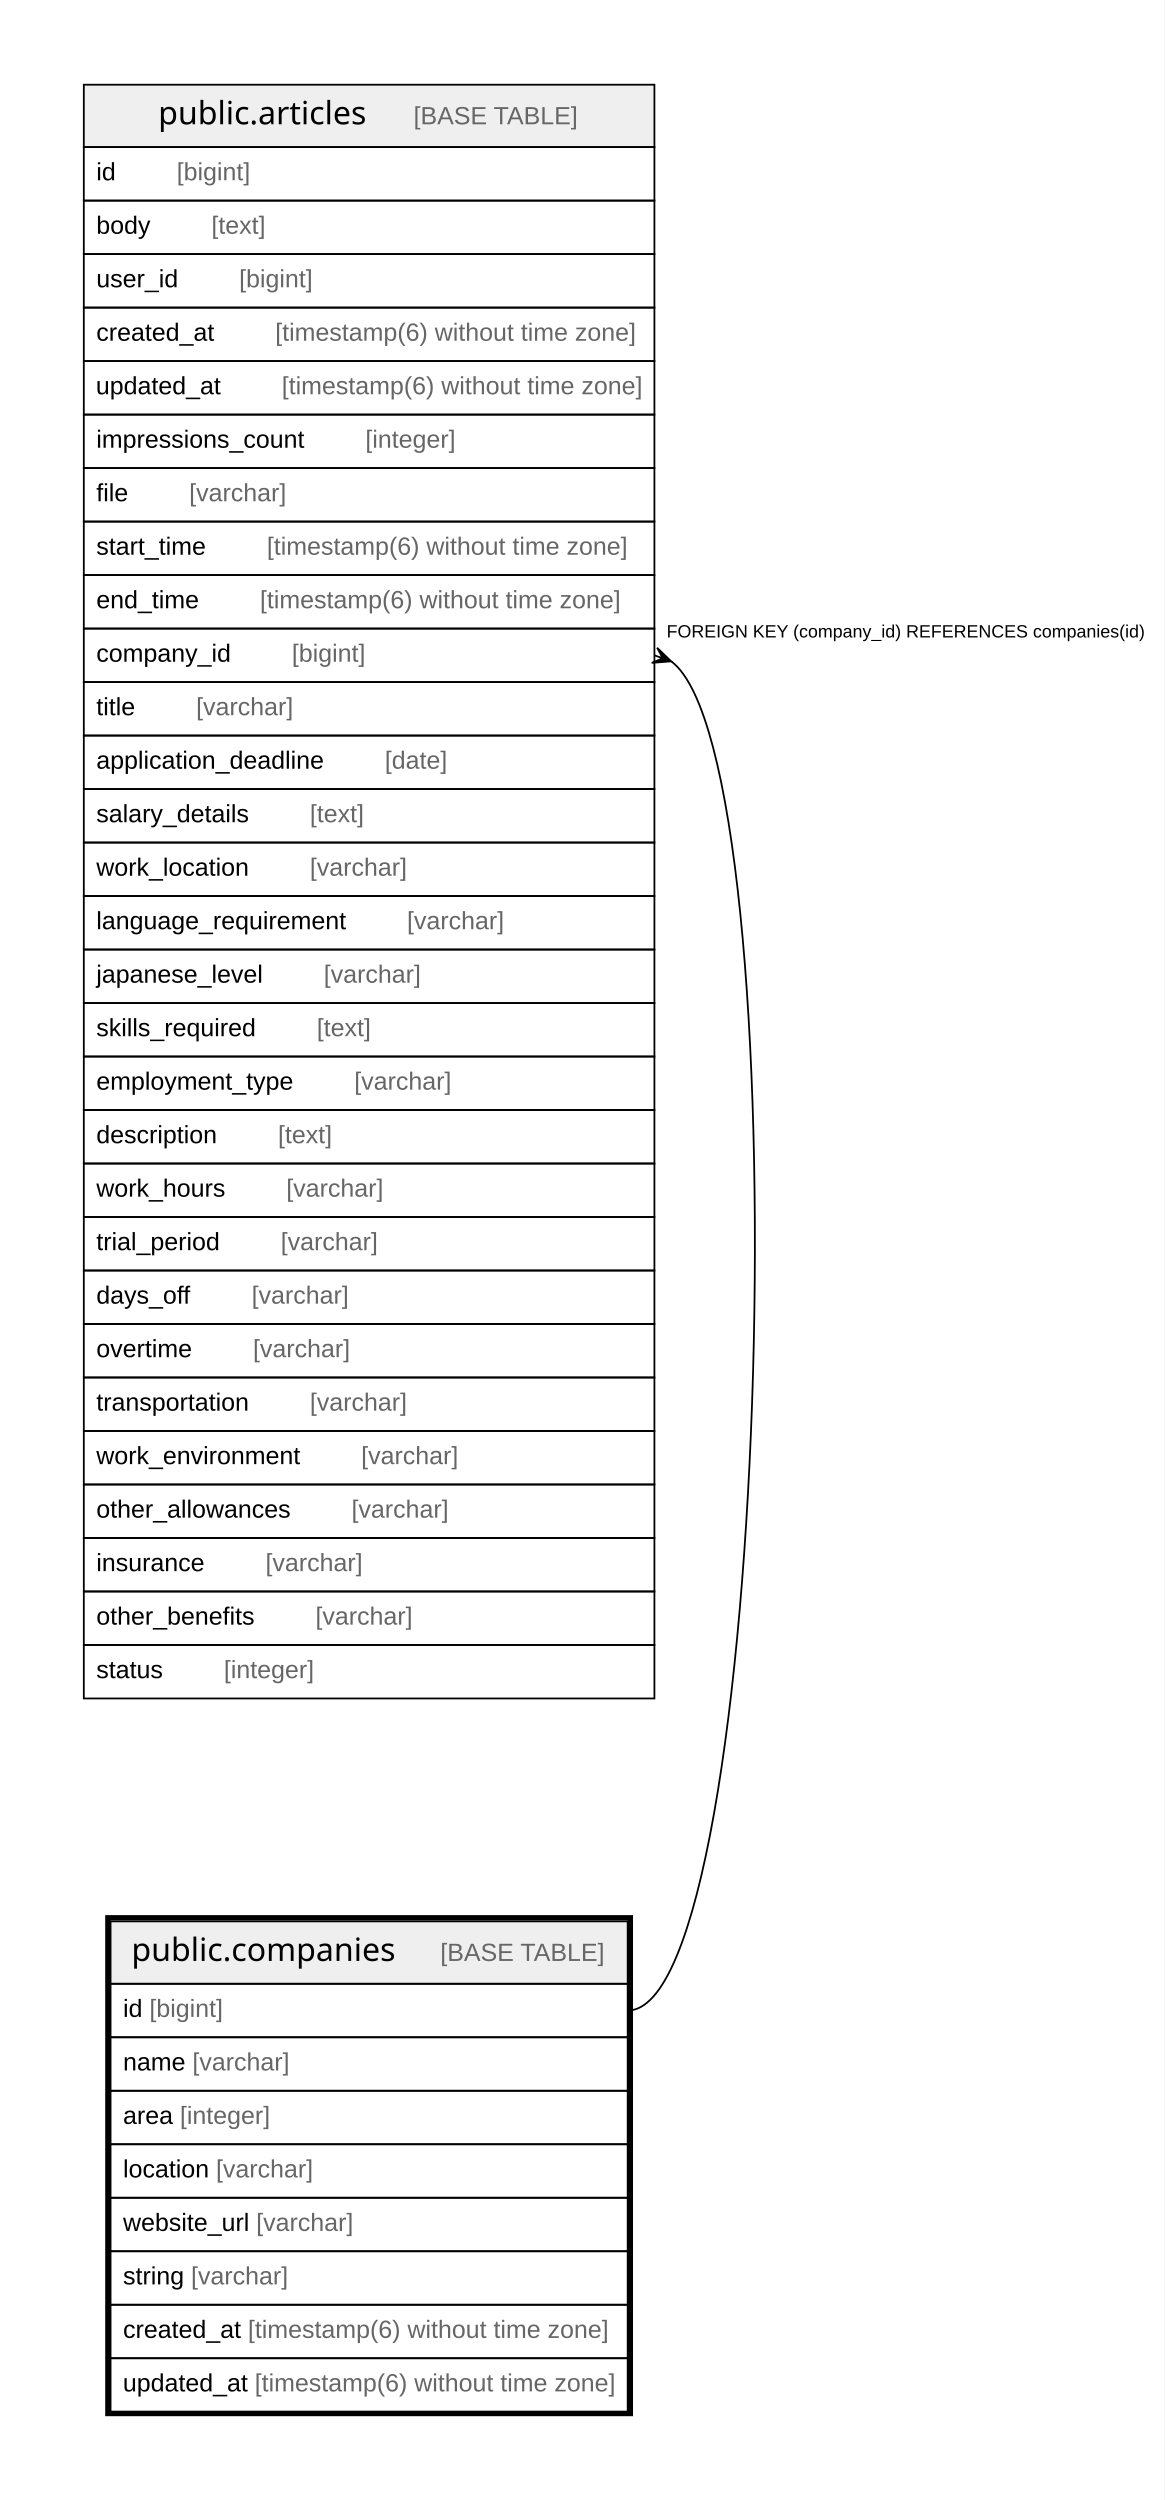
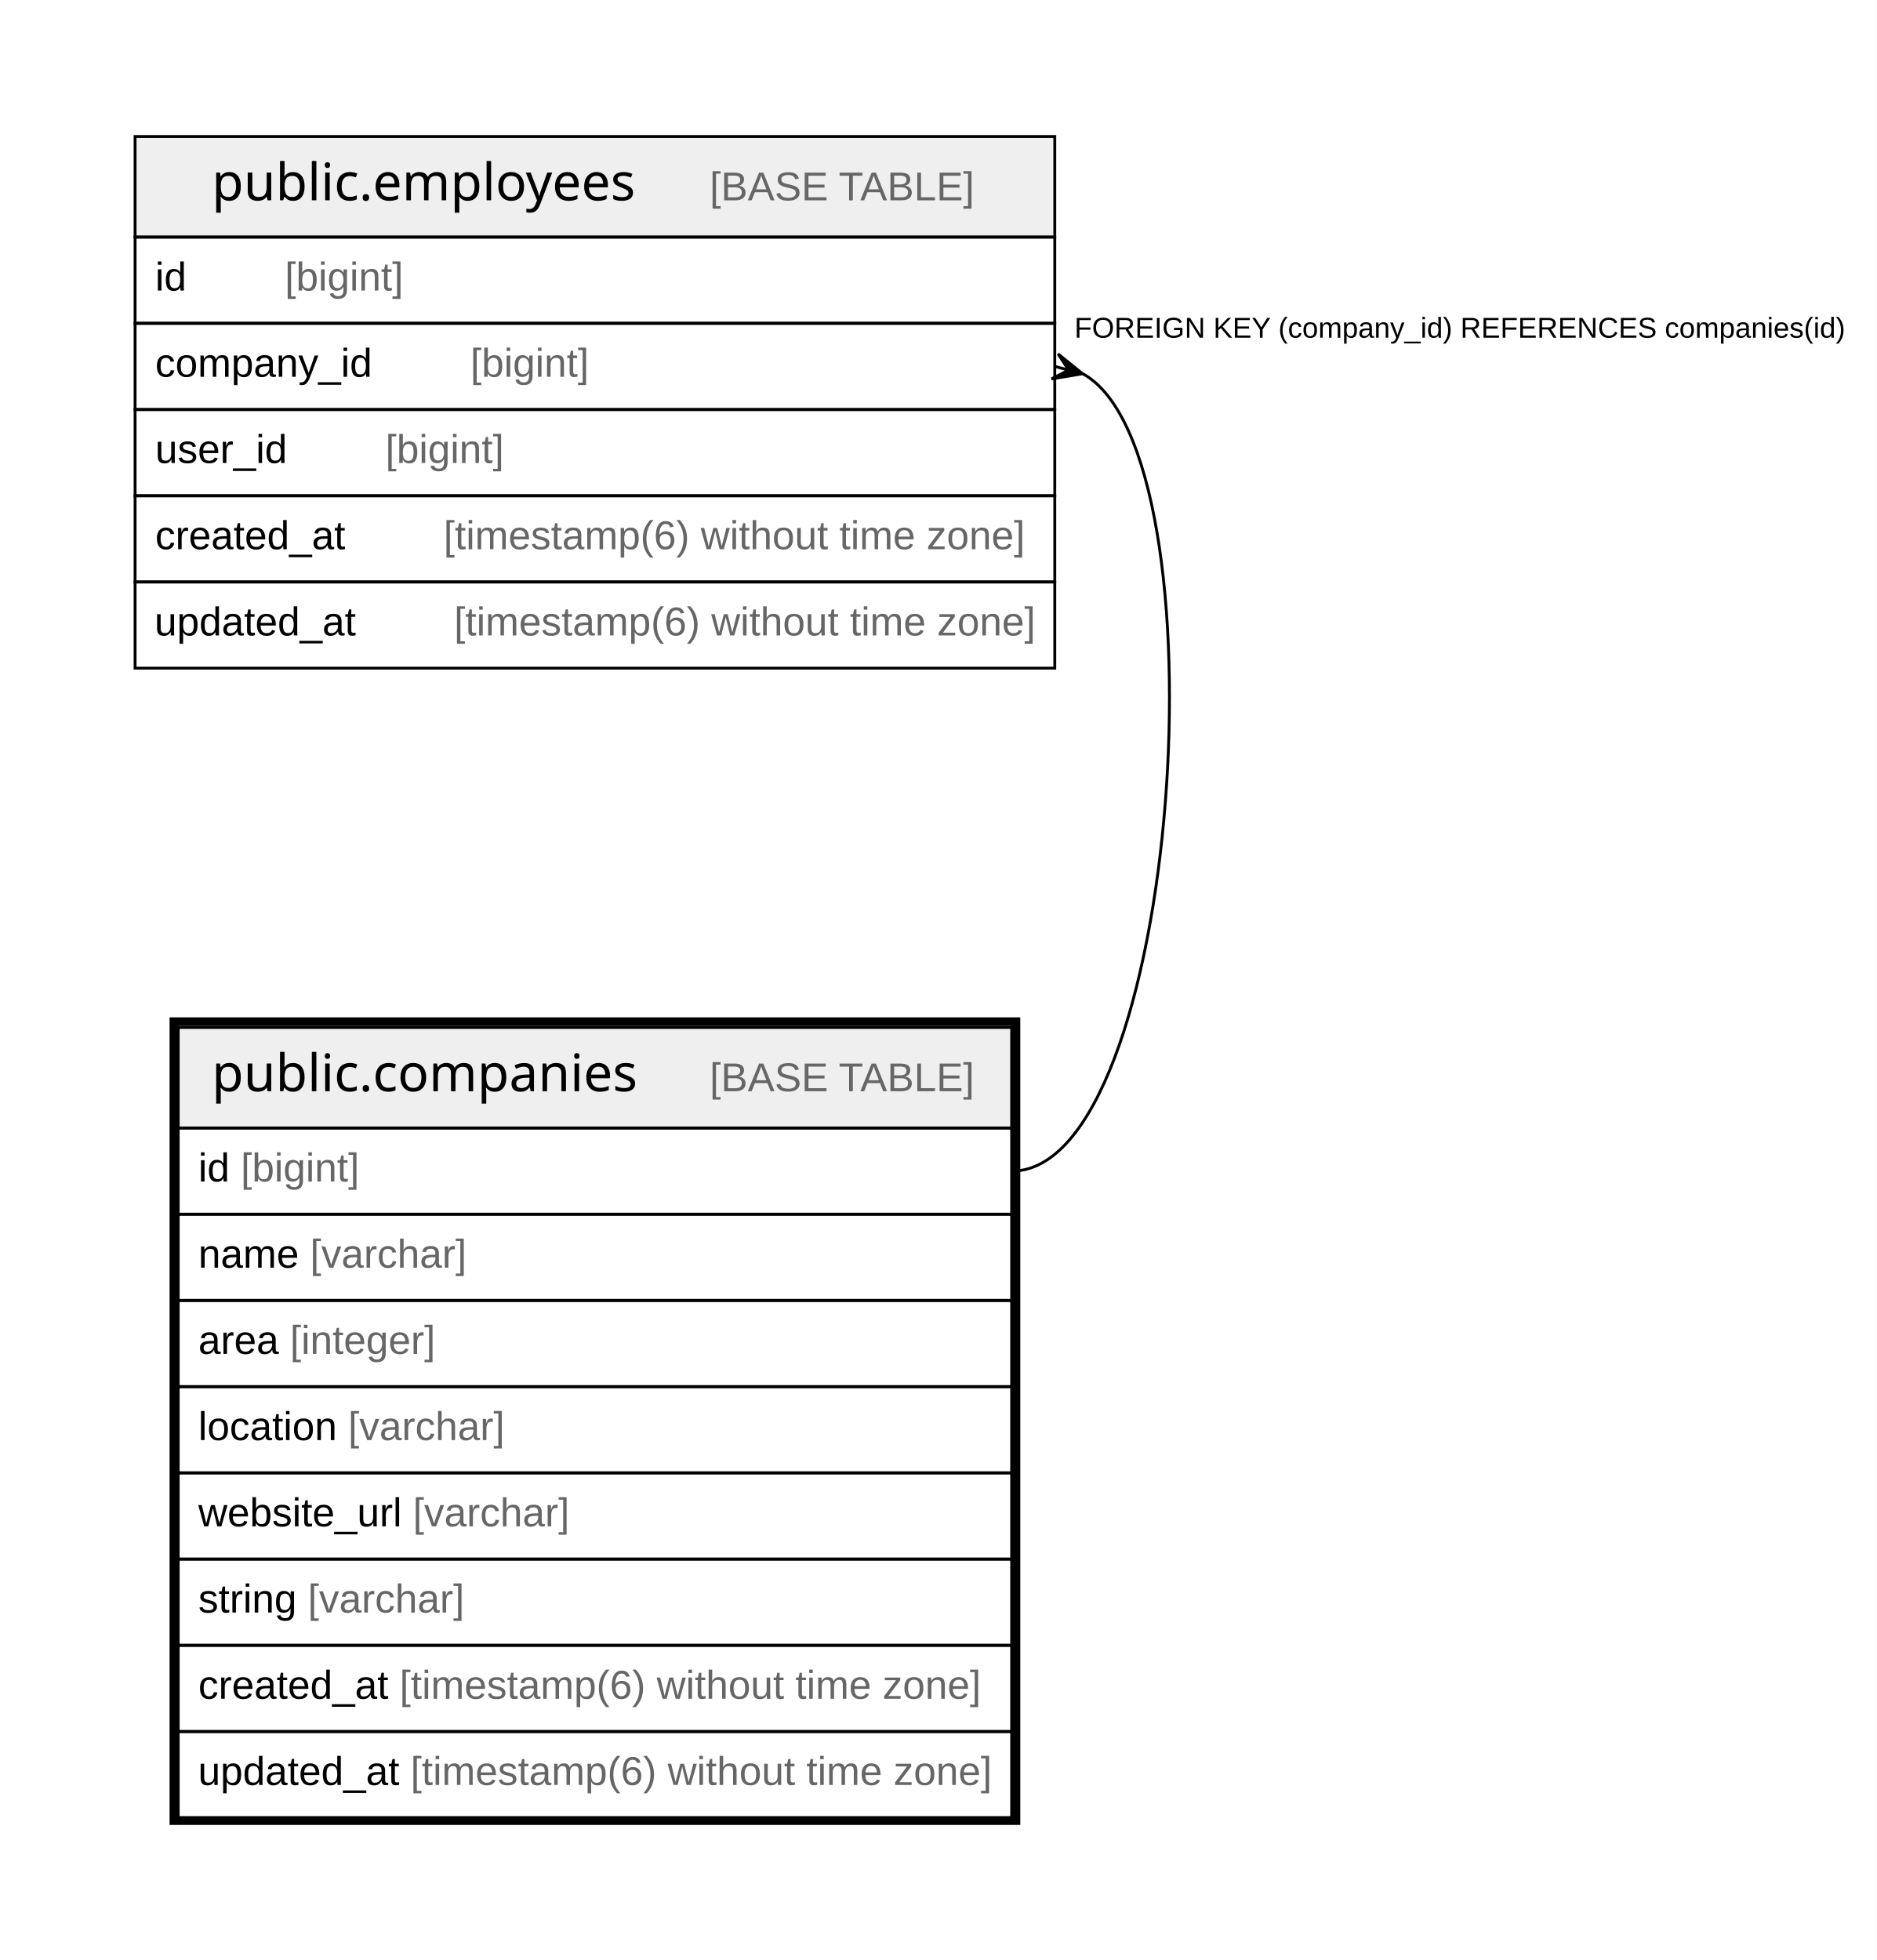
- <svg xmlns="http://www.w3.org/2000/svg" width="653pt" height="1402pt" viewBox="0.00 0.00 653.00 1402.00">
-   <g id="graph0" class="graph" transform="scale(1 1) rotate(0) translate(4 1398)">
-     <polygon fill="#ffffff" stroke="transparent" points="-4,4 -4,-1398 649,-1398 649,4 -4,4" />
+ <svg xmlns="http://www.w3.org/2000/svg" width="653pt" height="682pt" viewBox="0.00 0.00 653.00 682.00">
+   <g id="graph0" class="graph" transform="scale(1 1) rotate(0) translate(4 678)">
+     <polygon fill="#ffffff" stroke="transparent" points="-4,4 -4,-678 649,-678 649,4 -4,4" />
    <g id="node1" class="node">
      <polygon fill="#efefef" stroke="transparent" points="58,-285.5 58,-320.5 348,-320.5 348,-285.5 58,-285.5" />
      <polygon fill="none" stroke="#000000" points="58,-285.5 58,-320.5 348,-320.5 348,-285.5 58,-285.5" />
      <text text-anchor="start" x="69.703" y="-298.3" font-family="Arial Bold" font-size="18.00" fill="#000000">public.companies</text>
      <text text-anchor="start" x="208.729" y="-298.3" font-family="Arial" font-size="14.00" fill="#000000">    </text>
      <text text-anchor="start" x="242.934" y="-298.3" font-family="Arial" font-size="14.00" fill="#666666">[BASE TABLE]</text>
      <polygon fill="none" stroke="#000000" points="58,-255.5 58,-285.5 348,-285.5 348,-255.5 58,-255.5" />
      <text text-anchor="start" x="65" y="-266.9" font-family="Arial" font-size="14.00" fill="#000000">id </text>
      <text text-anchor="start" x="79.78" y="-266.9" font-family="Arial" font-size="14.00" fill="#666666">[bigint]</text>
      <polygon fill="none" stroke="#000000" points="58,-225.5 58,-255.5 348,-255.5 348,-225.5 58,-225.5" />
      <text text-anchor="start" x="65" y="-236.9" font-family="Arial" font-size="14.00" fill="#000000">name </text>
      <text text-anchor="start" x="103.899" y="-236.9" font-family="Arial" font-size="14.00" fill="#666666">[varchar]</text>
      <polygon fill="none" stroke="#000000" points="58,-195.5 58,-225.5 348,-225.5 348,-195.5 58,-195.5" />
      <text text-anchor="start" x="65" y="-206.9" font-family="Arial" font-size="14.00" fill="#000000">area </text>
      <text text-anchor="start" x="96.899" y="-206.9" font-family="Arial" font-size="14.00" fill="#666666">[integer]</text>
      <polygon fill="none" stroke="#000000" points="58,-165.5 58,-195.5 348,-195.5 348,-165.5 58,-165.5" />
      <text text-anchor="start" x="65" y="-176.9" font-family="Arial" font-size="14.00" fill="#000000">location </text>
      <text text-anchor="start" x="117.125" y="-176.9" font-family="Arial" font-size="14.00" fill="#666666">[varchar]</text>
      <polygon fill="none" stroke="#000000" points="58,-135.5 58,-165.5 348,-165.5 348,-135.5 58,-135.5" />
      <text text-anchor="start" x="65" y="-146.9" font-family="Arial" font-size="14.00" fill="#000000">website_url </text>
      <text text-anchor="start" x="139.675" y="-146.9" font-family="Arial" font-size="14.00" fill="#666666">[varchar]</text>
      <polygon fill="none" stroke="#000000" points="58,-105.5 58,-135.5 348,-135.5 348,-105.5 58,-105.5" />
      <text text-anchor="start" x="65" y="-116.9" font-family="Arial" font-size="14.00" fill="#000000">string </text>
      <text text-anchor="start" x="103.114" y="-116.9" font-family="Arial" font-size="14.00" fill="#666666">[varchar]</text>
      <polygon fill="none" stroke="#000000" points="58,-75.5 58,-105.5 348,-105.5 348,-75.5 58,-75.5" />
      <text text-anchor="start" x="65" y="-86.9" font-family="Arial" font-size="14.00" fill="#000000">created_at </text>
      <text text-anchor="start" x="135.028" y="-86.9" font-family="Arial" font-size="14.00" fill="#666666">[timestamp(6) without time zone]</text>
      <polygon fill="none" stroke="#000000" points="58,-45.5 58,-75.5 348,-75.5 348,-45.5 58,-45.5" />
      <text text-anchor="start" x="64.912" y="-56.9" font-family="Arial" font-size="14.00" fill="#000000">updated_at </text>
      <text text-anchor="start" x="138.844" y="-56.9" font-family="Arial" font-size="14.00" fill="#666666">[timestamp(6) without time zone]</text>
      <polygon fill="none" stroke="#000000" stroke-width="3" points="56.5,-44.5 56.5,-322.5 349.5,-322.5 349.5,-44.5 56.5,-44.5" />
    </g>
    <g id="node2" class="node">
-       <polygon fill="#efefef" stroke="transparent" points="43,-1315.5 43,-1350.5 363,-1350.5 363,-1315.5 43,-1315.5" />
-       <polygon fill="none" stroke="#000000" points="43,-1315.5 43,-1350.5 363,-1350.5 363,-1315.5 43,-1315.5" />
-       <text text-anchor="start" x="84.714" y="-1328.3" font-family="Arial Bold" font-size="18.00" fill="#000000">public.articles</text>
-       <text text-anchor="start" x="193.718" y="-1328.3" font-family="Arial" font-size="14.00" fill="#000000">    </text>
-       <text text-anchor="start" x="227.923" y="-1328.3" font-family="Arial" font-size="14.00" fill="#666666">[BASE TABLE]</text>
-       <polygon fill="none" stroke="#000000" points="43,-1285.5 43,-1315.5 363,-1315.5 363,-1285.5 43,-1285.5" />
-       <text text-anchor="start" x="50" y="-1296.9" font-family="Arial" font-size="14.00" fill="#000000">id    </text>
-       <text text-anchor="start" x="95.094" y="-1296.9" font-family="Arial" font-size="14.00" fill="#666666">[bigint]</text>
-       <polygon fill="none" stroke="#000000" points="43,-1255.5 43,-1285.5 363,-1285.5 363,-1255.5 43,-1255.5" />
-       <text text-anchor="start" x="50" y="-1266.9" font-family="Arial" font-size="14.00" fill="#000000">body    </text>
-       <text text-anchor="start" x="114.553" y="-1266.9" font-family="Arial" font-size="14.00" fill="#666666">[text]</text>
-       <polygon fill="none" stroke="#000000" points="43,-1225.5 43,-1255.5 363,-1255.5 363,-1225.5 43,-1225.5" />
-       <text text-anchor="start" x="50" y="-1236.9" font-family="Arial" font-size="14.00" fill="#000000">user_id    </text>
-       <text text-anchor="start" x="130.102" y="-1236.9" font-family="Arial" font-size="14.00" fill="#666666">[bigint]</text>
-       <polygon fill="none" stroke="#000000" points="43,-1195.5 43,-1225.5 363,-1225.5 363,-1195.5 43,-1195.5" />
-       <text text-anchor="start" x="50" y="-1206.9" font-family="Arial" font-size="14.00" fill="#000000">created_at    </text>
-       <text text-anchor="start" x="150.342" y="-1206.9" font-family="Arial" font-size="14.00" fill="#666666">[timestamp(6) without time zone]</text>
-       <polygon fill="none" stroke="#000000" points="43,-1165.5 43,-1195.5 363,-1195.5 363,-1165.5 43,-1165.5" />
-       <text text-anchor="start" x="49.755" y="-1176.9" font-family="Arial" font-size="14.00" fill="#000000">updated_at    </text>
-       <text text-anchor="start" x="154.001" y="-1176.9" font-family="Arial" font-size="14.00" fill="#666666">[timestamp(6) without time zone]</text>
-       <polygon fill="none" stroke="#000000" points="43,-1135.5 43,-1165.5 363,-1165.5 363,-1135.5 43,-1135.5" />
-       <text text-anchor="start" x="50" y="-1146.9" font-family="Arial" font-size="14.00" fill="#000000">impressions_count    </text>
-       <text text-anchor="start" x="200.891" y="-1146.9" font-family="Arial" font-size="14.00" fill="#666666">[integer]</text>
-       <polygon fill="none" stroke="#000000" points="43,-1105.5 43,-1135.5 363,-1135.5 363,-1105.5 43,-1105.5" />
-       <text text-anchor="start" x="50" y="-1116.9" font-family="Arial" font-size="14.00" fill="#000000">file    </text>
-       <text text-anchor="start" x="102.091" y="-1116.9" font-family="Arial" font-size="14.00" fill="#666666">[varchar]</text>
-       <polygon fill="none" stroke="#000000" points="43,-1075.5 43,-1105.5 363,-1105.5 363,-1075.5 43,-1075.5" />
-       <text text-anchor="start" x="50" y="-1086.9" font-family="Arial" font-size="14.00" fill="#000000">start_time    </text>
-       <text text-anchor="start" x="145.652" y="-1086.9" font-family="Arial" font-size="14.00" fill="#666666">[timestamp(6) without time zone]</text>
-       <polygon fill="none" stroke="#000000" points="43,-1045.5 43,-1075.5 363,-1075.5 363,-1045.5 43,-1045.5" />
-       <text text-anchor="start" x="50" y="-1056.9" font-family="Arial" font-size="14.00" fill="#000000">end_time    </text>
-       <text text-anchor="start" x="141.776" y="-1056.9" font-family="Arial" font-size="14.00" fill="#666666">[timestamp(6) without time zone]</text>
-       <polygon fill="none" stroke="#000000" points="43,-1015.5 43,-1045.5 363,-1045.5 363,-1015.5 43,-1015.5" />
-       <text text-anchor="start" x="50" y="-1026.9" font-family="Arial" font-size="14.00" fill="#000000">company_id    </text>
-       <text text-anchor="start" x="159.668" y="-1026.9" font-family="Arial" font-size="14.00" fill="#666666">[bigint]</text>
-       <polygon fill="none" stroke="#000000" points="43,-985.5 43,-1015.5 363,-1015.5 363,-985.5 43,-985.5" />
-       <text text-anchor="start" x="50" y="-996.9" font-family="Arial" font-size="14.00" fill="#000000">title    </text>
-       <text text-anchor="start" x="105.982" y="-996.9" font-family="Arial" font-size="14.00" fill="#666666">[varchar]</text>
-       <polygon fill="none" stroke="#000000" points="43,-955.5 43,-985.5 363,-985.5 363,-955.5 43,-955.5" />
-       <text text-anchor="start" x="50" y="-966.9" font-family="Arial" font-size="14.00" fill="#000000">application_deadline    </text>
-       <text text-anchor="start" x="211.802" y="-966.9" font-family="Arial" font-size="14.00" fill="#666666">[date]</text>
-       <polygon fill="none" stroke="#000000" points="43,-925.5 43,-955.5 363,-955.5 363,-925.5 43,-925.5" />
-       <text text-anchor="start" x="50" y="-936.9" font-family="Arial" font-size="14.00" fill="#000000">salary_details    </text>
-       <text text-anchor="start" x="169.771" y="-936.9" font-family="Arial" font-size="14.00" fill="#666666">[text]</text>
-       <polygon fill="none" stroke="#000000" points="43,-895.5 43,-925.5 363,-925.5 363,-895.5 43,-895.5" />
-       <text text-anchor="start" x="50" y="-906.9" font-family="Arial" font-size="14.00" fill="#000000">work_location    </text>
-       <text text-anchor="start" x="169.771" y="-906.9" font-family="Arial" font-size="14.00" fill="#666666">[varchar]</text>
-       <polygon fill="none" stroke="#000000" points="43,-865.5 43,-895.5 363,-895.5 363,-865.5 43,-865.5" />
-       <text text-anchor="start" x="50" y="-876.9" font-family="Arial" font-size="14.00" fill="#000000">language_requirement    </text>
-       <text text-anchor="start" x="224.247" y="-876.9" font-family="Arial" font-size="14.00" fill="#666666">[varchar]</text>
-       <polygon fill="none" stroke="#000000" points="43,-835.5 43,-865.5 363,-865.5 363,-835.5 43,-835.5" />
-       <text text-anchor="start" x="50" y="-846.9" font-family="Arial" font-size="14.00" fill="#000000">japanese_level    </text>
-       <text text-anchor="start" x="177.568" y="-846.9" font-family="Arial" font-size="14.00" fill="#666666">[varchar]</text>
-       <polygon fill="none" stroke="#000000" points="43,-805.5 43,-835.5 363,-835.5 363,-805.5 43,-805.5" />
-       <text text-anchor="start" x="50" y="-816.9" font-family="Arial" font-size="14.00" fill="#000000">skills_required    </text>
-       <text text-anchor="start" x="173.648" y="-816.9" font-family="Arial" font-size="14.00" fill="#666666">[text]</text>
-       <polygon fill="none" stroke="#000000" points="43,-775.5 43,-805.5 363,-805.5 363,-775.5 43,-775.5" />
-       <text text-anchor="start" x="50" y="-786.9" font-family="Arial" font-size="14.00" fill="#000000">employment_type    </text>
-       <text text-anchor="start" x="194.675" y="-786.9" font-family="Arial" font-size="14.00" fill="#666666">[varchar]</text>
-       <polygon fill="none" stroke="#000000" points="43,-745.5 43,-775.5 363,-775.5 363,-745.5 43,-745.5" />
-       <text text-anchor="start" x="50" y="-756.9" font-family="Arial" font-size="14.00" fill="#000000">description    </text>
-       <text text-anchor="start" x="151.882" y="-756.9" font-family="Arial" font-size="14.00" fill="#666666">[text]</text>
-       <polygon fill="none" stroke="#000000" points="43,-715.5 43,-745.5 363,-745.5 363,-715.5 43,-715.5" />
-       <text text-anchor="start" x="50" y="-726.9" font-family="Arial" font-size="14.00" fill="#000000">work_hours    </text>
-       <text text-anchor="start" x="156.546" y="-726.9" font-family="Arial" font-size="14.00" fill="#666666">[varchar]</text>
-       <polygon fill="none" stroke="#000000" points="43,-685.5 43,-715.5 363,-715.5 363,-685.5 43,-685.5" />
-       <text text-anchor="start" x="50" y="-696.9" font-family="Arial" font-size="14.00" fill="#000000">trial_period    </text>
-       <text text-anchor="start" x="153.432" y="-696.9" font-family="Arial" font-size="14.00" fill="#666666">[varchar]</text>
-       <polygon fill="none" stroke="#000000" points="43,-655.5 43,-685.5 363,-685.5 363,-655.5 43,-655.5" />
-       <text text-anchor="start" x="50" y="-666.9" font-family="Arial" font-size="14.00" fill="#000000">days_off    </text>
-       <text text-anchor="start" x="137.116" y="-666.9" font-family="Arial" font-size="14.00" fill="#666666">[varchar]</text>
-       <polygon fill="none" stroke="#000000" points="43,-625.5 43,-655.5 363,-655.5 363,-625.5 43,-625.5" />
-       <text text-anchor="start" x="50" y="-636.9" font-family="Arial" font-size="14.00" fill="#000000">overtime    </text>
-       <text text-anchor="start" x="137.871" y="-636.9" font-family="Arial" font-size="14.00" fill="#666666">[varchar]</text>
-       <polygon fill="none" stroke="#000000" points="43,-595.5 43,-625.5 363,-625.5 363,-595.5 43,-595.5" />
-       <text text-anchor="start" x="50" y="-606.9" font-family="Arial" font-size="14.00" fill="#000000">transportation    </text>
-       <text text-anchor="start" x="169.783" y="-606.9" font-family="Arial" font-size="14.00" fill="#666666">[varchar]</text>
+       <polygon fill="#efefef" stroke="transparent" points="43,-595.5 43,-630.5 363,-630.5 363,-595.5 43,-595.5" />
+       <polygon fill="none" stroke="#000000" points="43,-595.5 43,-630.5 363,-630.5 363,-595.5 43,-595.5" />
+       <text text-anchor="start" x="69.703" y="-608.3" font-family="Arial Bold" font-size="18.00" fill="#000000">public.employees</text>
+       <text text-anchor="start" x="208.729" y="-608.3" font-family="Arial" font-size="14.00" fill="#000000">    </text>
+       <text text-anchor="start" x="242.934" y="-608.3" font-family="Arial" font-size="14.00" fill="#666666">[BASE TABLE]</text>
      <polygon fill="none" stroke="#000000" points="43,-565.5 43,-595.5 363,-595.5 363,-565.5 43,-565.5" />
-       <text text-anchor="start" x="50" y="-576.9" font-family="Arial" font-size="14.00" fill="#000000">work_environment    </text>
-       <text text-anchor="start" x="198.551" y="-576.9" font-family="Arial" font-size="14.00" fill="#666666">[varchar]</text>
+       <text text-anchor="start" x="50" y="-576.9" font-family="Arial" font-size="14.00" fill="#000000">id    </text>
+       <text text-anchor="start" x="95.094" y="-576.9" font-family="Arial" font-size="14.00" fill="#666666">[bigint]</text>
      <polygon fill="none" stroke="#000000" points="43,-535.5 43,-565.5 363,-565.5 363,-535.5 43,-535.5" />
-       <text text-anchor="start" x="50" y="-546.9" font-family="Arial" font-size="14.00" fill="#000000">other_allowances    </text>
-       <text text-anchor="start" x="193.119" y="-546.9" font-family="Arial" font-size="14.00" fill="#666666">[varchar]</text>
+       <text text-anchor="start" x="50" y="-546.9" font-family="Arial" font-size="14.00" fill="#000000">company_id    </text>
+       <text text-anchor="start" x="159.668" y="-546.9" font-family="Arial" font-size="14.00" fill="#666666">[bigint]</text>
      <polygon fill="none" stroke="#000000" points="43,-505.5 43,-535.5 363,-535.5 363,-505.5 43,-505.5" />
-       <text text-anchor="start" x="50" y="-516.9" font-family="Arial" font-size="14.00" fill="#000000">insurance    </text>
-       <text text-anchor="start" x="144.885" y="-516.9" font-family="Arial" font-size="14.00" fill="#666666">[varchar]</text>
+       <text text-anchor="start" x="50" y="-516.9" font-family="Arial" font-size="14.00" fill="#000000">user_id    </text>
+       <text text-anchor="start" x="130.102" y="-516.9" font-family="Arial" font-size="14.00" fill="#666666">[bigint]</text>
      <polygon fill="none" stroke="#000000" points="43,-475.5 43,-505.5 363,-505.5 363,-475.5 43,-475.5" />
-       <text text-anchor="start" x="50" y="-486.9" font-family="Arial" font-size="14.00" fill="#000000">other_benefits    </text>
-       <text text-anchor="start" x="172.905" y="-486.9" font-family="Arial" font-size="14.00" fill="#666666">[varchar]</text>
+       <text text-anchor="start" x="50" y="-486.9" font-family="Arial" font-size="14.00" fill="#000000">created_at    </text>
+       <text text-anchor="start" x="150.342" y="-486.9" font-family="Arial" font-size="14.00" fill="#666666">[timestamp(6) without time zone]</text>
      <polygon fill="none" stroke="#000000" points="43,-445.5 43,-475.5 363,-475.5 363,-445.5 43,-445.5" />
-       <text text-anchor="start" x="50" y="-456.9" font-family="Arial" font-size="14.00" fill="#000000">status    </text>
-       <text text-anchor="start" x="121.551" y="-456.9" font-family="Arial" font-size="14.00" fill="#666666">[integer]</text>
+       <text text-anchor="start" x="49.755" y="-456.9" font-family="Arial" font-size="14.00" fill="#000000">updated_at    </text>
+       <text text-anchor="start" x="154.001" y="-456.9" font-family="Arial" font-size="14.00" fill="#666666">[timestamp(6) without time zone]</text>
    </g>
    <g id="edge1" class="edge">
-       <path fill="none" stroke="#000000" d="M372.444,-1027.112C446.183,-972.285 429.162,-270.5 348,-270.5" />
-       <polygon fill="#000000" stroke="#000000" points="372.413,-1027.123 361.48,-1026.264 367.706,-1028.812 363,-1030.5 363,-1030.5 363,-1030.5 367.706,-1028.812 364.52,-1034.736 372.413,-1027.123 372.413,-1027.123" />
-       <text text-anchor="start" x="369.827" y="-1040.5" font-family="Arial" font-size="10.00" fill="#000000">FOREIGN KEY (company_id) REFERENCES companies(id)</text>
+       <path fill="none" stroke="#000000" d="M372.849,-547.907C423.46,-519.679 406.782,-270.5 348,-270.5" />
+       <polygon fill="#000000" stroke="#000000" points="372.671,-547.954 361.854,-546.148 367.835,-549.227 363,-550.5 363,-550.5 363,-550.5 367.835,-549.227 364.146,-554.852 372.671,-547.954 372.671,-547.954" />
+       <text text-anchor="start" x="369.827" y="-560.5" font-family="Arial" font-size="10.00" fill="#000000">FOREIGN KEY (company_id) REFERENCES companies(id)</text>
    </g>
  </g>
</svg>
